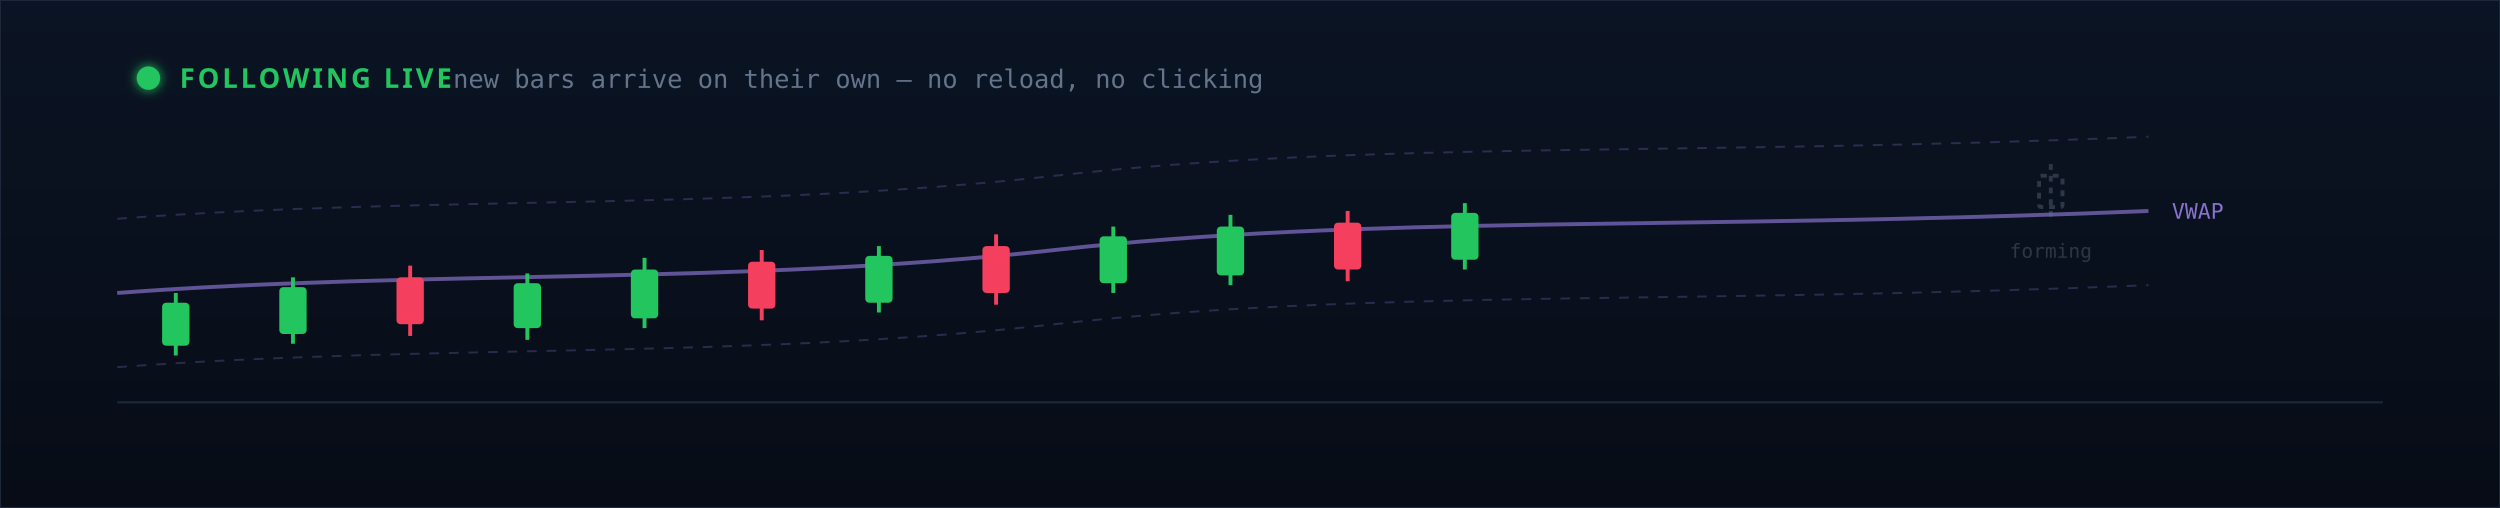
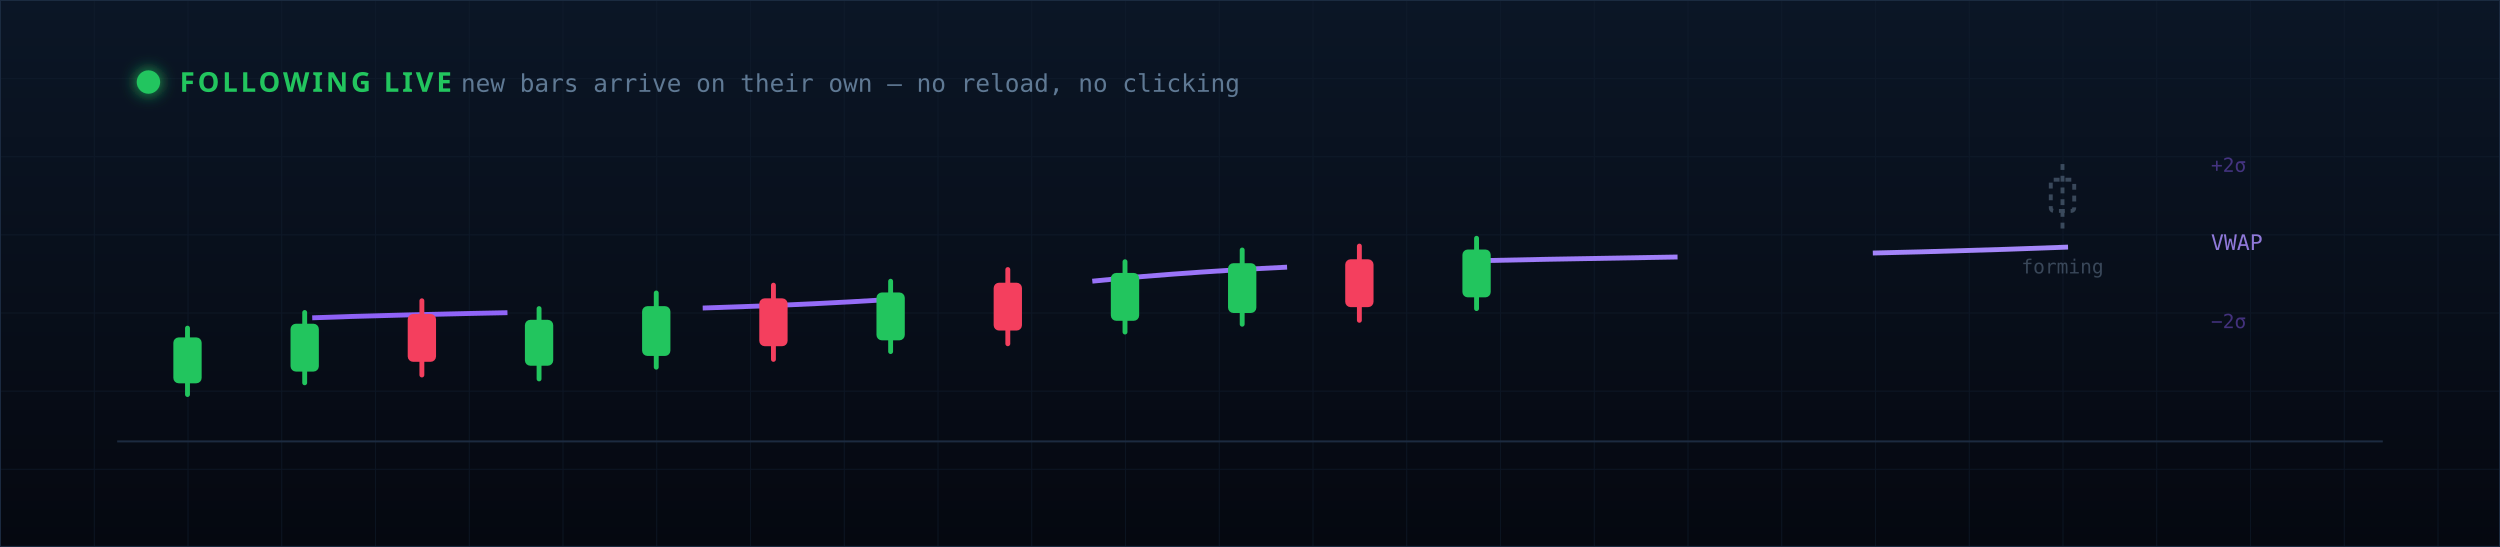
- <svg xmlns="http://www.w3.org/2000/svg" width="1280" height="260" viewBox="0 0 1280 260" role="img" aria-label="Live Replay: candles arrive on their own as the market prints them, roughly fifteen seconds after each bar closes">
+ <svg xmlns="http://www.w3.org/2000/svg" width="1280" height="280" viewBox="0 0 1280 280" role="img" aria-label="Live Replay: candles arrive on their own as the market prints them, roughly fifteen seconds after each bar closes">
  <defs>
    <linearGradient id="tbg" x1="0" y1="0" x2="0" y2="1">
-       <stop offset="0%" stop-color="#0b1424" />
-       <stop offset="100%" stop-color="#070c16" />
+       <stop offset="0%" stop-color="#0b1626" />
+       <stop offset="100%" stop-color="#050810" />
    </linearGradient>
-     <filter id="softglow" x="-70%" y="-70%" width="240%" height="240%">
-       <feGaussianBlur stdDeviation="3" result="b" />
+     <linearGradient id="vwapline" gradientUnits="userSpaceOnUse" x1="60" y1="0" x2="1120" y2="0">
+       <stop offset="0%" stop-color="#8b5cf6" />
+       <stop offset="100%" stop-color="#a78bfa" />
+     </linearGradient>
+     <filter id="lglow" x="-90%" y="-90%" width="280%" height="280%">
+       <feGaussianBlur stdDeviation="4" result="b" />
      <feMerge>
        <feMergeNode in="b" />
        <feMergeNode in="SourceGraphic" />
      </feMerge>
    </filter>
+     <pattern id="tgrid" width="48" height="40" patternUnits="userSpaceOnUse">
+       <path d="M 48 0 L 0 0 0 40" fill="none" stroke="#111e2f" stroke-width="1" />
+     </pattern>
  </defs>
-   <rect width="1280" height="260" fill="url(#tbg)" />
-   <rect width="1280" height="260" fill="none" stroke="#1e293b" />
-   <path d="M 60 150 C 220 138, 380 146, 540 128 S 860 118, 1100 108" fill="none" stroke="#a78bfa" stroke-width="2" opacity=".55" />
-   <path d="M 60 112 C 220 100, 380 108, 540 90 S 860 80, 1100 70" fill="none" stroke="#a78bfa" stroke-width="1" opacity=".22" stroke-dasharray="5 5" />
-   <path d="M 60 188 C 220 176, 380 184, 540 166 S 860 156, 1100 146" fill="none" stroke="#a78bfa" stroke-width="1" opacity=".22" stroke-dasharray="5 5" />
-   <text x="1112" y="112" font-family="ui-monospace,monospace" font-size="11" fill="#a78bfa" opacity=".8">VWAP</text>
-   <g stroke-width="2">
+   <rect width="1280" height="280" fill="url(#tbg)" />
+   <rect width="1280" height="280" fill="url(#tgrid)" opacity=".55" />
+   <rect width="1280" height="280" fill="none" stroke="#1c2b40" />
+   <g fill="none">
+     <path pathLength="100" stroke-dasharray="100" stroke-dashoffset="100" d="M 60 168 C 220 156, 380 164, 540 146 S 860 136, 1120 124" stroke="url(#vwapline)" stroke-width="2.5">
+       <animate attributeName="stroke-dashoffset" values="100;0;0" keyTimes="0;.18;1" dur="9s" repeatCount="indefinite" calcMode="spline" keySplines="0.4 0 0.2 1;0 0 1 1" />
+     </path>
+     <path d="M 60 128 C 220 116, 380 124, 540 106 S 860 96, 1120 84" stroke="#8b5cf6" stroke-width="1.2" stroke-dasharray="4 6" opacity="0">
+       <animate attributeName="opacity" values="0;0;.32;.32" keyTimes="0;.10;.28;1" dur="9s" repeatCount="indefinite" calcMode="spline" keySplines="0 0 1 1;0.4 0 0.2 1;0 0 1 1" />
+     </path>
+     <path d="M 60 208 C 220 196, 380 204, 540 186 S 860 176, 1120 164" stroke="#8b5cf6" stroke-width="1.2" stroke-dasharray="4 6" opacity="0">
+       <animate attributeName="opacity" values="0;0;.32;.32" keyTimes="0;.10;.28;1" dur="9s" repeatCount="indefinite" calcMode="spline" keySplines="0 0 1 1;0.4 0 0.2 1;0 0 1 1" />
+     </path>
+   </g>
+   <text x="1132" y="128" font-family="ui-monospace,monospace" font-size="11" fill="#a78bfa" opacity=".85">VWAP</text>
+   <text x="1132" y="88" font-family="ui-monospace,monospace" font-size="10" fill="#8b5cf6" opacity=".45">+2σ</text>
+   <text x="1132" y="168" font-family="ui-monospace,monospace" font-size="10" fill="#8b5cf6" opacity=".45">−2σ</text>
+   <g stroke-width="2.5" stroke-linecap="round">
    <g stroke="#22c55e" fill="#22c55e">
-       <line x1="90" y1="150" x2="90" y2="182" />
-       <rect x="84" y="156" width="12" height="20" rx="1" />
-       <line x1="150" y1="142" x2="150" y2="176" />
-       <rect x="144" y="148" width="12" height="22" rx="1" />
-       <line x1="270" y1="140" x2="270" y2="174" />
-       <rect x="264" y="146" width="12" height="21" rx="1" />
-       <line x1="330" y1="132" x2="330" y2="168" />
-       <rect x="324" y="139" width="12" height="23" rx="1" />
-       <line x1="450" y1="126" x2="450" y2="160" />
-       <rect x="444" y="132" width="12" height="22" rx="1" />
-       <line x1="570" y1="116" x2="570" y2="150" />
-       <rect x="564" y="122" width="12" height="22" rx="1" />
-       <line x1="630" y1="110" x2="630" y2="146" />
-       <rect x="624" y="117" width="12" height="23" rx="1" />
-       <line x1="750" y1="104" x2="750" y2="138" />
-       <rect x="744" y="110" width="12" height="22" rx="1" />
+       <line x1="96" y1="168" x2="96" y2="202" />
+       <rect x="90" y="174" width="12" height="21" rx="1.5" />
+       <line x1="156" y1="160" x2="156" y2="196" />
+       <rect x="150" y="167" width="12" height="22" rx="1.5" />
+       <line x1="276" y1="158" x2="276" y2="194" />
+       <rect x="270" y="165" width="12" height="21" rx="1.5" />
+       <line x1="336" y1="150" x2="336" y2="188" />
+       <rect x="330" y="158" width="12" height="23" rx="1.5" />
+       <line x1="456" y1="144" x2="456" y2="180" />
+       <rect x="450" y="151" width="12" height="22" rx="1.5" />
+       <line x1="576" y1="134" x2="576" y2="170" />
+       <rect x="570" y="141" width="12" height="22" rx="1.5" />
+       <line x1="636" y1="128" x2="636" y2="166" />
+       <rect x="630" y="136" width="12" height="23" rx="1.5" />
+       <line x1="756" y1="122" x2="756" y2="158" />
+       <rect x="750" y="129" width="12" height="22" rx="1.5" />
    </g>
    <g stroke="#f43f5e" fill="#f43f5e">
-       <line x1="210" y1="136" x2="210" y2="172" />
-       <rect x="204" y="143" width="12" height="22" rx="1" />
-       <line x1="390" y1="128" x2="390" y2="164" />
-       <rect x="384" y="135" width="12" height="22" rx="1" />
-       <line x1="510" y1="120" x2="510" y2="156" />
-       <rect x="504" y="127" width="12" height="22" rx="1" />
-       <line x1="690" y1="108" x2="690" y2="144" />
-       <rect x="684" y="115" width="12" height="22" rx="1" />
+       <line x1="216" y1="154" x2="216" y2="192" />
+       <rect x="210" y="162" width="12" height="22" rx="1.5" />
+       <line x1="396" y1="146" x2="396" y2="184" />
+       <rect x="390" y="154" width="12" height="22" rx="1.5" />
+       <line x1="516" y1="138" x2="516" y2="176" />
+       <rect x="510" y="146" width="12" height="22" rx="1.5" />
+       <line x1="696" y1="126" x2="696" y2="164" />
+       <rect x="690" y="134" width="12" height="22" rx="1.5" />
    </g>
  </g>
-   <g stroke-width="2">
-     <g stroke="#22c55e" fill="#22c55e" opacity="0">
-       <animate attributeName="opacity" values="0;0;1;1;1;0" keyTimes="0;.24;.30;.94;.97;1" dur="9s" repeatCount="indefinite" />
-       <line x1="810" y1="98" x2="810" y2="132" />
-       <rect x="804" y="104" width="12" height="22" rx="1" />
+   <g stroke-width="2.5" stroke-linecap="round">
+     <g opacity="0">
+       <animate attributeName="opacity" values="0;0;1;1;0" keyTimes="0;.26;.30;.96;1" dur="9s" repeatCount="indefinite" />
+       <g transform="translate(816,116)">
+         <g>
+           <animateTransform attributeName="transform" type="scale" values="1 0;1 1.18;1 1" keyTimes="0;.30;.34" dur="9s" repeatCount="indefinite" calcMode="spline" keySplines="0.2 0.8 0.3 1;0.5 0 0.3 1" additive="sum" />
+           <g transform="translate(-816,-116)" stroke="#22c55e" fill="#22c55e">
+             <line x1="816" y1="98" x2="816" y2="134" />
+             <rect x="810" y="105" width="12" height="22" rx="1.5" />
+           </g>
+         </g>
+       </g>
+       <circle cx="816" cy="116" r="16" fill="none" stroke="#22c55e" stroke-width="2" opacity="0">
+         <animate attributeName="r" values="10;30" keyTimes="0;.36" dur="9s" repeatCount="indefinite" />
+         <animate attributeName="opacity" values="0;.8;0" keyTimes="0;.30;.36" dur="9s" repeatCount="indefinite" />
+       </circle>
    </g>
-     <g stroke="#22c55e" fill="#22c55e" opacity="0">
-       <animate attributeName="opacity" values="0;0;1;1;1;0" keyTimes="0;.42;.48;.94;.97;1" dur="9s" repeatCount="indefinite" />
-       <line x1="870" y1="92" x2="870" y2="126" />
-       <rect x="864" y="98" width="12" height="22" rx="1" />
+     <g opacity="0">
+       <animate attributeName="opacity" values="0;0;1;1;0" keyTimes="0;.44;.48;.96;1" dur="9s" repeatCount="indefinite" />
+       <g transform="translate(876,110)">
+         <g>
+           <animateTransform attributeName="transform" type="scale" values="1 0;1 1.18;1 1" keyTimes="0;.48;.52" dur="9s" repeatCount="indefinite" calcMode="spline" keySplines="0.2 0.8 0.3 1;0.5 0 0.3 1" additive="sum" />
+           <g transform="translate(-876,-110)" stroke="#22c55e" fill="#22c55e">
+             <line x1="876" y1="92" x2="876" y2="128" />
+             <rect x="870" y="99" width="12" height="22" rx="1.5" />
+           </g>
+         </g>
+       </g>
+       <circle cx="876" cy="110" r="16" fill="none" stroke="#22c55e" stroke-width="2" opacity="0">
+         <animate attributeName="r" values="10;30" keyTimes="0;.54" dur="9s" repeatCount="indefinite" />
+         <animate attributeName="opacity" values="0;.8;0" keyTimes="0;.48;.54" dur="9s" repeatCount="indefinite" />
+       </circle>
    </g>
-     <g stroke="#f43f5e" fill="#f43f5e" opacity="0">
-       <animate attributeName="opacity" values="0;0;1;1;1;0" keyTimes="0;.60;.66;.94;.97;1" dur="9s" repeatCount="indefinite" />
-       <line x1="930" y1="96" x2="930" y2="130" />
-       <rect x="924" y="102" width="12" height="21" rx="1" />
+     <g opacity="0">
+       <animate attributeName="opacity" values="0;0;1;1;0" keyTimes="0;.62;.66;.96;1" dur="9s" repeatCount="indefinite" />
+       <g transform="translate(936,114)">
+         <g>
+           <animateTransform attributeName="transform" type="scale" values="1 0;1 1.18;1 1" keyTimes="0;.66;.70" dur="9s" repeatCount="indefinite" calcMode="spline" keySplines="0.2 0.8 0.3 1;0.5 0 0.3 1" additive="sum" />
+           <g transform="translate(-936,-114)" stroke="#f43f5e" fill="#f43f5e">
+             <line x1="936" y1="96" x2="936" y2="132" />
+             <rect x="930" y="104" width="12" height="21" rx="1.5" />
+           </g>
+         </g>
+       </g>
+       <circle cx="936" cy="114" r="16" fill="none" stroke="#f43f5e" stroke-width="2" opacity="0">
+         <animate attributeName="r" values="10;30" keyTimes="0;.72" dur="9s" repeatCount="indefinite" />
+         <animate attributeName="opacity" values="0;.8;0" keyTimes="0;.66;.72" dur="9s" repeatCount="indefinite" />
+       </circle>
    </g>
-     <g stroke="#22c55e" fill="#22c55e" opacity="0">
-       <animate attributeName="opacity" values="0;0;1;1;1;0" keyTimes="0;.78;.84;.94;.97;1" dur="9s" repeatCount="indefinite" />
-       <line x1="990" y1="86" x2="990" y2="120" />
-       <rect x="984" y="92" width="12" height="22" rx="1" />
+     <g opacity="0">
+       <animate attributeName="opacity" values="0;0;1;1;0" keyTimes="0;.80;.84;.96;1" dur="9s" repeatCount="indefinite" />
+       <g transform="translate(996,104)">
+         <g>
+           <animateTransform attributeName="transform" type="scale" values="1 0;1 1.18;1 1" keyTimes="0;.84;.88" dur="9s" repeatCount="indefinite" calcMode="spline" keySplines="0.2 0.8 0.3 1;0.5 0 0.3 1" additive="sum" />
+           <g transform="translate(-996,-104)" stroke="#22c55e" fill="#22c55e">
+             <line x1="996" y1="86" x2="996" y2="122" />
+             <rect x="990" y="93" width="12" height="22" rx="1.5" />
+           </g>
+         </g>
+       </g>
+       <circle cx="996" cy="104" r="16" fill="none" stroke="#22c55e" stroke-width="2" opacity="0">
+         <animate attributeName="r" values="10;30" keyTimes="0;.90" dur="9s" repeatCount="indefinite" />
+         <animate attributeName="opacity" values="0;.8;0" keyTimes="0;.84;.90" dur="9s" repeatCount="indefinite" />
+       </circle>
    </g>
  </g>
-   <g opacity=".38">
-     <line x1="1050" y1="84" x2="1050" y2="114" stroke="#64748b" stroke-width="2" stroke-dasharray="3 3" />
-     <rect x="1044" y="90" width="12" height="16" rx="1" fill="none" stroke="#64748b" stroke-width="2" stroke-dasharray="3 3">
-       <animate attributeName="height" values="10;18;12;16;10" dur="2.6s" repeatCount="indefinite" />
+   <g opacity=".42">
+     <line x1="1056" y1="84" x2="1056" y2="118" stroke="#7b93ad" stroke-width="2" stroke-dasharray="3 3" />
+     <rect x="1050" y="92" width="12" height="16" rx="1.5" fill="none" stroke="#7b93ad" stroke-width="2" stroke-dasharray="3 3">
+       <animate attributeName="height" values="10;19;12;17;10" dur="2.8s" repeatCount="indefinite" calcMode="spline" keyTimes="0;.25;.5;.75;1" keySplines="0.4 0 0.2 1;0.4 0 0.2 1;0.4 0 0.2 1;0.4 0 0.2 1" />
    </rect>
-     <text x="1050" y="132" text-anchor="middle" font-family="ui-monospace,monospace" font-size="10" fill="#64748b">forming</text>
+     <text x="1056" y="140" text-anchor="middle" font-family="ui-monospace,monospace" font-size="10" fill="#7b93ad">forming</text>
  </g>
-   <g filter="url(#softglow)">
-     <circle cx="76" cy="40" r="6" fill="#22c55e">
-       <animate attributeName="opacity" values="1;.25;1" dur="1.6s" repeatCount="indefinite" />
+   <g filter="url(#lglow)">
+     <circle cx="76" cy="42" r="6" fill="#22c55e">
+       <animate attributeName="opacity" values="1;.2;1" dur="1.6s" repeatCount="indefinite" calcMode="spline" keyTimes="0;.5;1" keySplines="0.4 0 0.2 1;0.4 0 0.2 1" />
+       <animate attributeName="r" values="6;7.5;6" dur="1.6s" repeatCount="indefinite" />
    </circle>
  </g>
-   <text x="92" y="45" font-family="ui-sans-serif,system-ui,sans-serif" font-size="14" fill="#22c55e" font-weight="700" letter-spacing="1.5">FOLLOWING LIVE</text>
-   <text x="232" y="45" font-family="ui-monospace,monospace" font-size="13" fill="#64748b">
+   <text x="92" y="47" font-family="ui-sans-serif,system-ui,sans-serif" font-size="14" fill="#22c55e" font-weight="700" letter-spacing="1.5">FOLLOWING LIVE</text>
+   <text x="236" y="47" font-family="ui-monospace,monospace" font-size="12.5" fill="#5f7994">
    new bars arrive on their own — no reload, no clicking
  </text>
  <g font-family="ui-monospace,monospace" font-size="13">
-     <text x="76" y="228" fill="#94a3b8" opacity="0">
-       <animate attributeName="opacity" values="0;1;1;0;0" keyTimes="0;.04;.28;.32;1" dur="9s" repeatCount="indefinite" />
+     <text x="76" y="248" fill="#8ba3bd" opacity="0">
+       <animate attributeName="opacity" values="0;1;1;0;0" keyTimes="0;.04;.26;.30;1" dur="9s" repeatCount="indefinite" />
      the newest bar is still forming (1 withheld)
    </text>
-     <text x="76" y="228" fill="#2dd4bf" opacity="0">
-       <animate attributeName="opacity" values="0;0;1;1;0;0" keyTimes="0;.32;.36;.60;.64;1" dur="9s" repeatCount="indefinite" />
+     <text x="76" y="248" fill="#2dd4bf" opacity="0">
+       <animate attributeName="opacity" values="0;0;1;1;0;0" keyTimes="0;.30;.34;.60;.64;1" dur="9s" repeatCount="indefinite" />
      1 new bar, now at 15:56 — VWAP and bands updated
    </text>
-     <text x="76" y="228" fill="#94a3b8" opacity="0">
+     <text x="76" y="248" fill="#8ba3bd" opacity="0">
      <animate attributeName="opacity" values="0;0;1;1;0" keyTimes="0;.64;.68;.96;1" dur="9s" repeatCount="indefinite" />
      1 min behind the clock — the current bar is still forming
    </text>
  </g>
-   <line x1="60" y1="206" x2="1220" y2="206" stroke="#1e293b" />
+   <line x1="60" y1="226" x2="1220" y2="226" stroke="#1c2b40" />
</svg>
